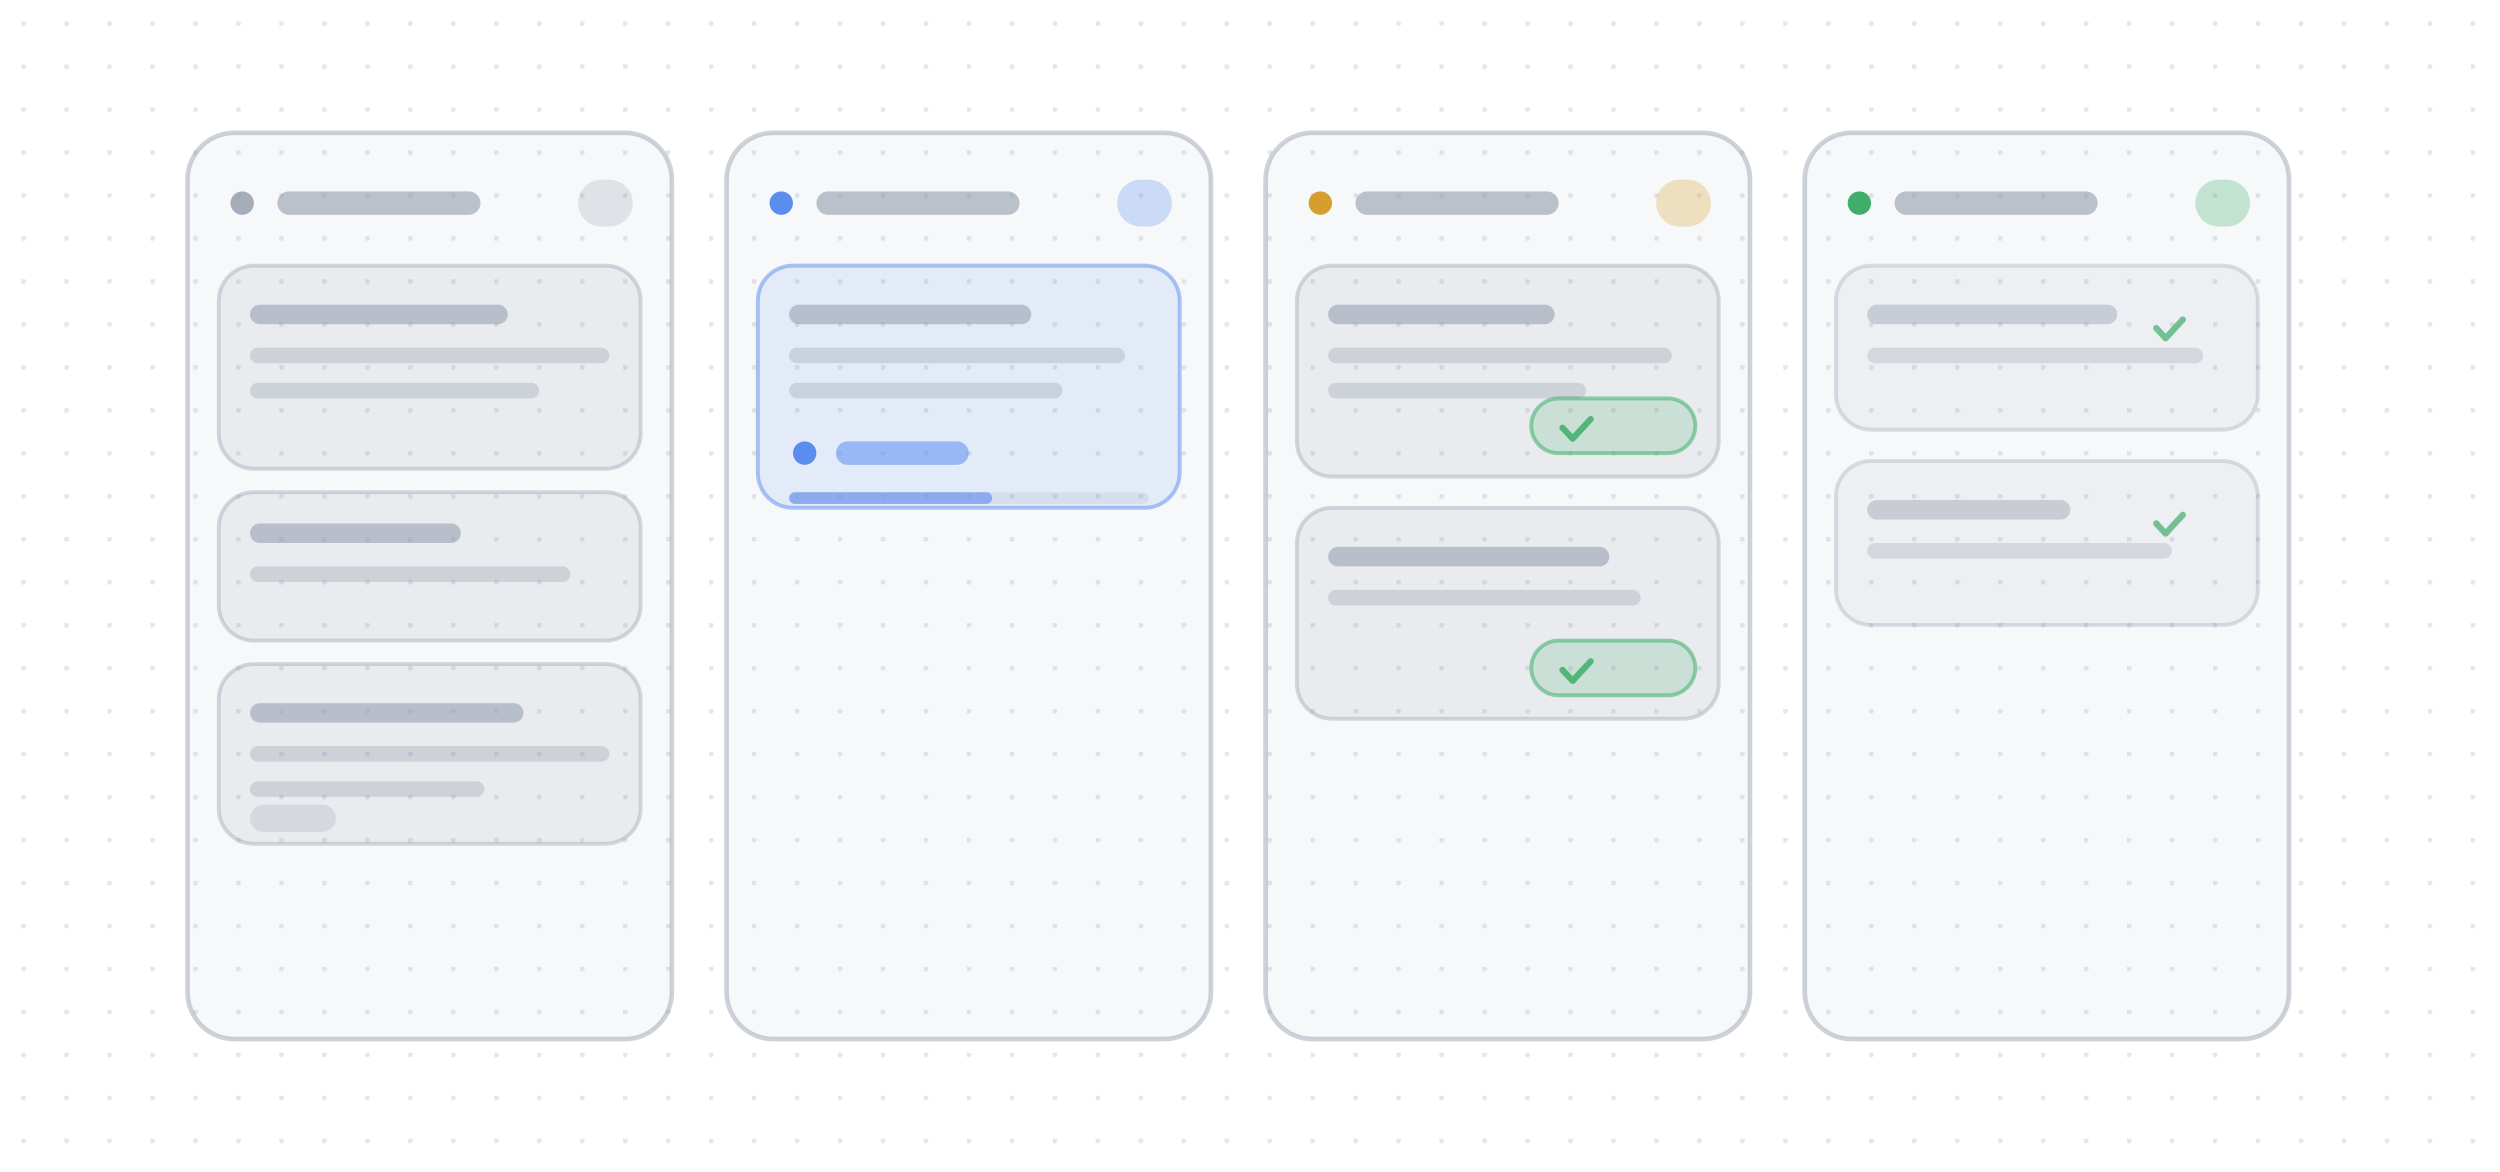
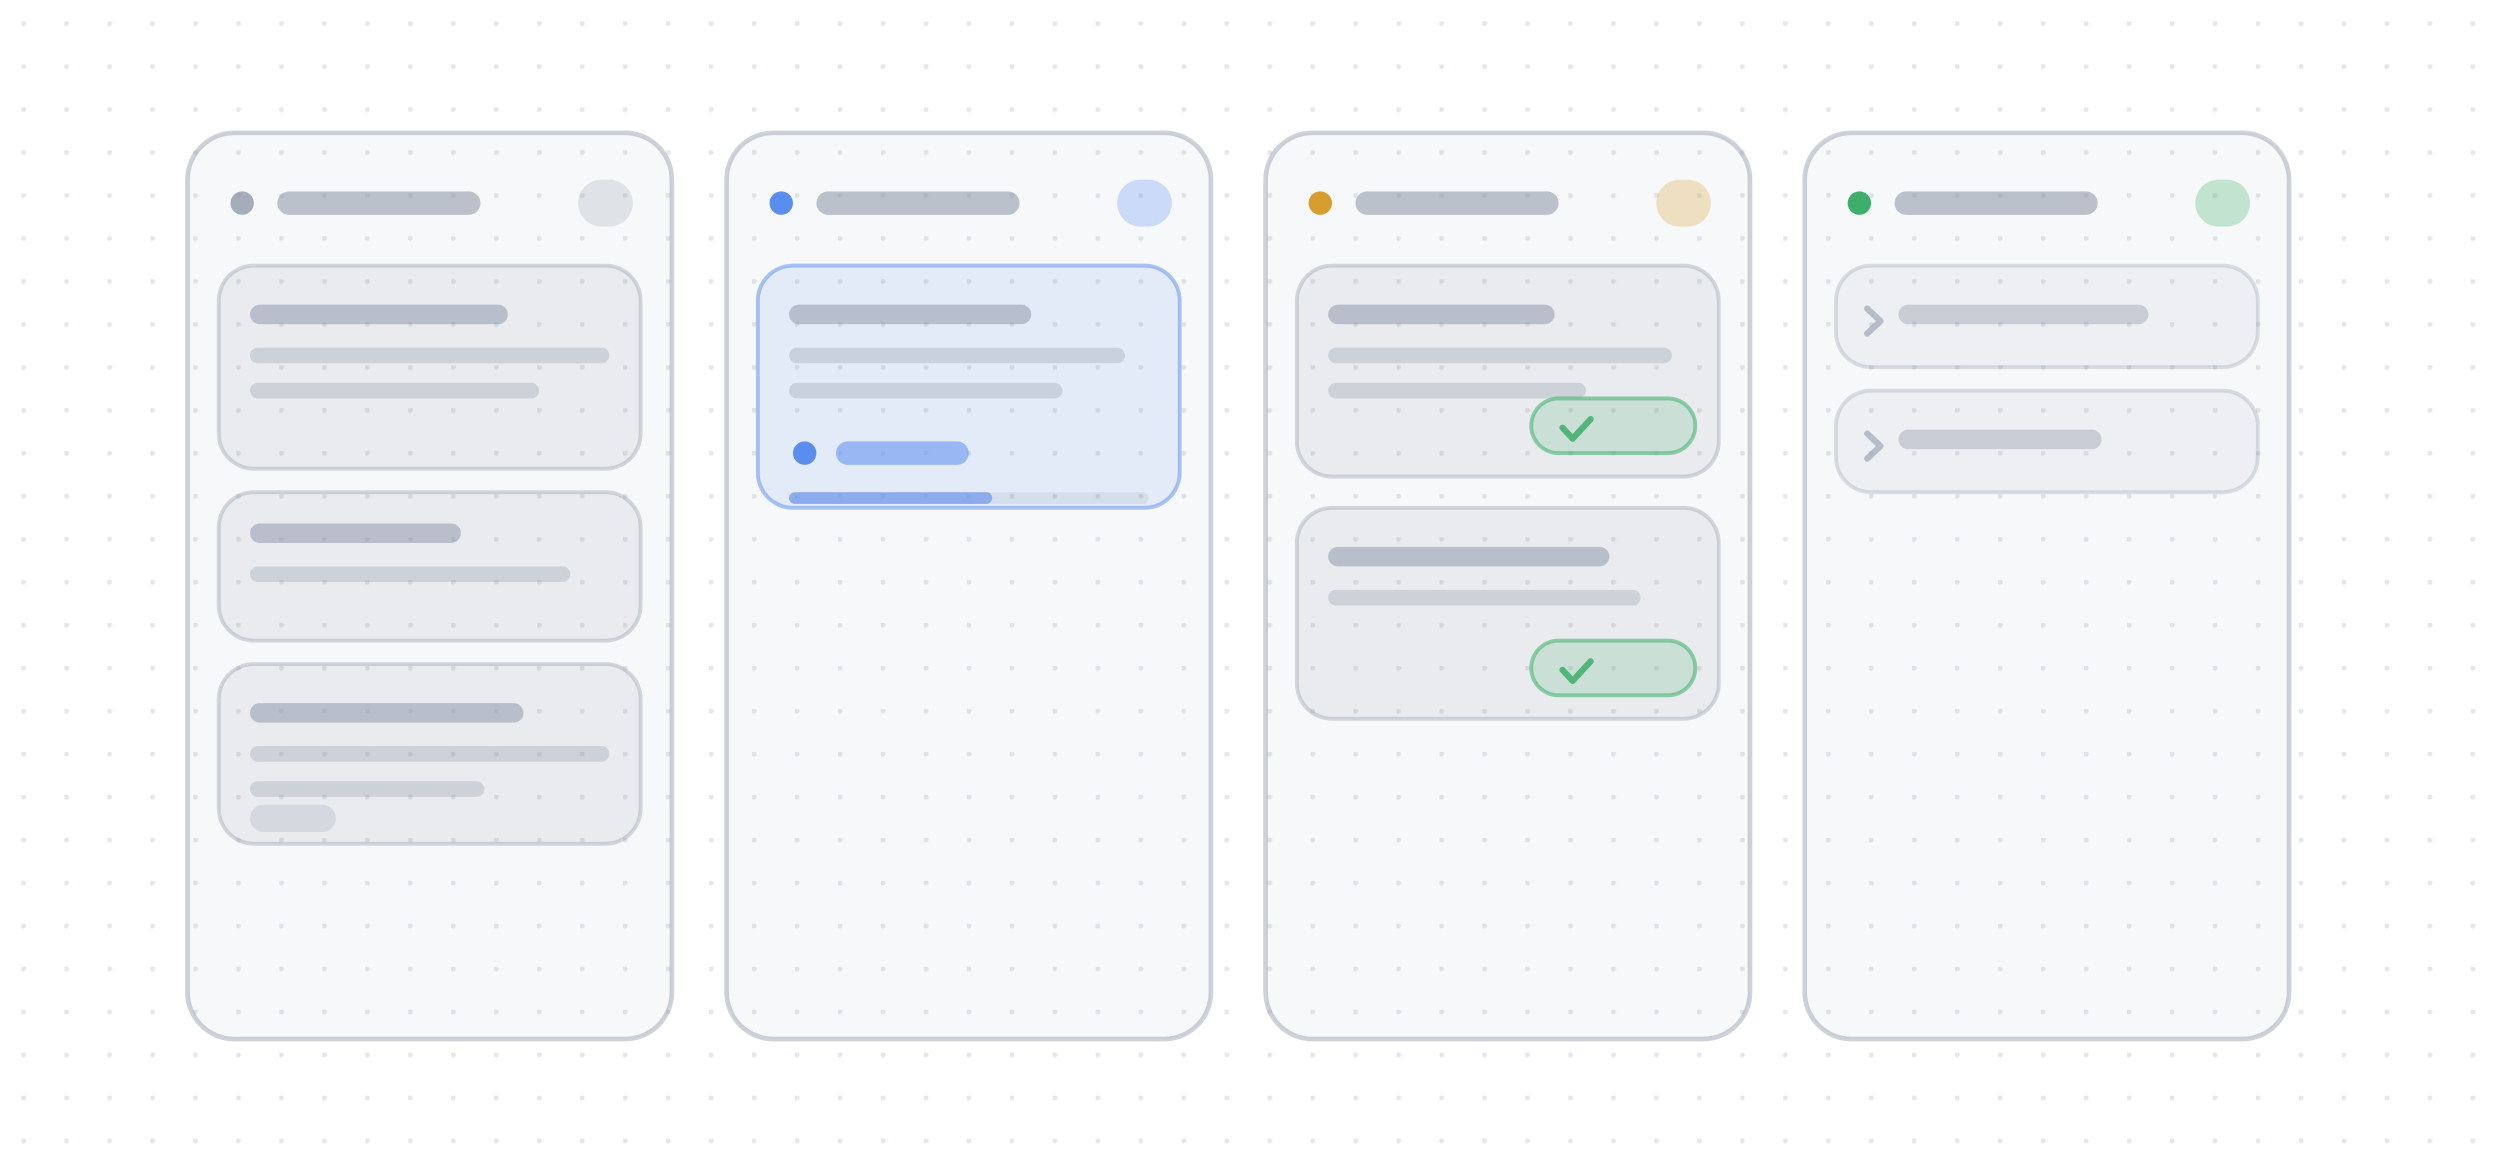
<svg xmlns="http://www.w3.org/2000/svg" width="640" height="300" viewBox="0 0 640 300">
  <defs>
    <pattern id="fxk-dots" width="11" height="11" patternUnits="userSpaceOnUse" x="5.5" y="5.5">
      <circle cx="0.5" cy="0.5" r="0.7" fill="#8a94a6" fill-opacity="0.22" />
    </pattern>
  </defs>
  <rect x="0" y="0" width="640" height="300" fill="url(#fxk-dots)" />
  <g fill="#8a94a6" fill-opacity="0.07" stroke="#8a94a6" stroke-opacity="0.42" stroke-width="1.2">
    <rect x="48" y="34" width="124" height="232" rx="12" />
    <rect x="186" y="34" width="124" height="232" rx="12" />
    <rect x="324" y="34" width="124" height="232" rx="12" />
    <rect x="462" y="34" width="124" height="232" rx="12" />
  </g>
  <g>
    <circle cx="62" cy="52" r="3" fill="#8a94a6" fill-opacity="0.75" />
    <rect x="71" y="49" width="52" height="6" rx="3" fill="#8a94a6" fill-opacity="0.55" />
    <rect x="148" y="46" width="14" height="12" rx="6" fill="#8a94a6" fill-opacity="0.22" />
    <circle cx="200" cy="52" r="3" fill="#5b8def" />
    <rect x="209" y="49" width="52" height="6" rx="3" fill="#8a94a6" fill-opacity="0.55" />
    <rect x="286" y="46" width="14" height="12" rx="6" fill="#5b8def" fill-opacity="0.28" />
    <circle cx="338" cy="52" r="3" fill="#d69e2e" />
    <rect x="347" y="49" width="52" height="6" rx="3" fill="#8a94a6" fill-opacity="0.55" />
    <rect x="424" y="46" width="14" height="12" rx="6" fill="#d69e2e" fill-opacity="0.28" />
    <circle cx="476" cy="52" r="3" fill="#3fae6a" />
    <rect x="485" y="49" width="52" height="6" rx="3" fill="#8a94a6" fill-opacity="0.55" />
    <rect x="562" y="46" width="14" height="12" rx="6" fill="#3fae6a" fill-opacity="0.28" />
  </g>
  <g fill="#8a94a6" fill-opacity="0.13" stroke="#8a94a6" stroke-opacity="0.34" stroke-width="1">
    <rect x="56" y="68" width="108" height="52" rx="9" />
    <rect x="56" y="126" width="108" height="38" rx="9" />
    <rect x="56" y="170" width="108" height="46" rx="9" />
  </g>
  <g fill="#8a94a6" fill-opacity="0.5">
    <rect x="64" y="78" width="66" height="5" rx="2.5" />
    <rect x="64" y="89" width="92" height="4" rx="2" fill-opacity="0.3" />
    <rect x="64" y="98" width="74" height="4" rx="2" fill-opacity="0.3" />
    <rect x="64" y="134" width="54" height="5" rx="2.5" />
    <rect x="64" y="145" width="82" height="4" rx="2" fill-opacity="0.3" />
    <rect x="64" y="180" width="70" height="5" rx="2.5" />
    <rect x="64" y="191" width="92" height="4" rx="2" fill-opacity="0.3" />
    <rect x="64" y="200" width="60" height="4" rx="2" fill-opacity="0.3" />
  </g>
  <g fill="#8a94a6" fill-opacity="0.2">
    <rect x="64" y="206" width="22" height="7" rx="3.5" />
  </g>
  <g fill="#5b8def" fill-opacity="0.12" stroke="#5b8def" stroke-opacity="0.5" stroke-width="1">
    <rect x="194" y="68" width="108" height="62" rx="9" />
  </g>
  <g fill="#8a94a6" fill-opacity="0.5">
    <rect x="202" y="78" width="62" height="5" rx="2.5" />
    <rect x="202" y="89" width="86" height="4" rx="2" fill-opacity="0.3" />
    <rect x="202" y="98" width="70" height="4" rx="2" fill-opacity="0.3" />
  </g>
  <g>
    <circle cx="206" cy="116" r="3" fill="#5b8def" />
    <rect x="214" y="113" width="34" height="6" rx="3" fill="#5b8def" fill-opacity="0.55" />
  </g>
  <rect x="202" y="126" width="92" height="3" rx="1.5" fill="#8a94a6" fill-opacity="0.16" />
  <rect x="202" y="126" width="52" height="3" rx="1.5" fill="#5b8def" fill-opacity="0.6" />
  <g fill="#8a94a6" fill-opacity="0.13" stroke="#8a94a6" stroke-opacity="0.34" stroke-width="1">
    <rect x="332" y="68" width="108" height="54" rx="9" />
    <rect x="332" y="130" width="108" height="54" rx="9" />
  </g>
  <g fill="#8a94a6" fill-opacity="0.5">
    <rect x="340" y="78" width="58" height="5" rx="2.5" />
    <rect x="340" y="89" width="88" height="4" rx="2" fill-opacity="0.3" />
    <rect x="340" y="98" width="66" height="4" rx="2" fill-opacity="0.3" />
    <rect x="340" y="140" width="72" height="5" rx="2.5" />
    <rect x="340" y="151" width="80" height="4" rx="2" fill-opacity="0.3" />
  </g>
  <g fill="#3fae6a" fill-opacity="0.18" stroke="#3fae6a" stroke-opacity="0.55" stroke-width="1">
    <rect x="392" y="102" width="42" height="14" rx="7" />
    <rect x="392" y="164" width="42" height="14" rx="7" />
  </g>
  <g stroke="#3fae6a" stroke-opacity="0.85" stroke-width="1.6" stroke-linecap="round" stroke-linejoin="round" fill="none">
    <path d="M400 109.5l2.6 2.8 4.6-5" />
    <path d="M400 171.5l2.6 2.8 4.6-5" />
  </g>
  <g fill="#8a94a6" fill-opacity="0.09" stroke="#8a94a6" stroke-opacity="0.28" stroke-width="1">
-     <rect x="470" y="68" width="108" height="42" rx="9" />
-     <rect x="470" y="118" width="108" height="42" rx="9" />
+     <rect x="470" y="68" width="108" height="26" rx="9" />
+     <rect x="470" y="100" width="108" height="26" rx="9" />
  </g>
  <g fill="#8a94a6" fill-opacity="0.38">
-     <rect x="478" y="78" width="64" height="5" rx="2.5" />
-     <rect x="478" y="89" width="86" height="4" rx="2" fill-opacity="0.26" />
-     <rect x="478" y="128" width="52" height="5" rx="2.5" />
-     <rect x="478" y="139" width="78" height="4" rx="2" fill-opacity="0.26" />
+     <rect x="486" y="78" width="64" height="5" rx="2.5" />
+     <rect x="486" y="110" width="52" height="5" rx="2.5" />
  </g>
-   <g stroke="#3fae6a" stroke-opacity="0.7" stroke-width="1.6" stroke-linecap="round" stroke-linejoin="round" fill="none">
-     <path d="M552 84l2.4 2.6 4.4-4.8" />
-     <path d="M552 134l2.4 2.6 4.4-4.8" />
+   <g stroke="#8a94a6" stroke-opacity="0.55" stroke-width="1.6" stroke-linecap="round" stroke-linejoin="round" fill="none">
+     <path d="M478 79l3.4 3.2-3.4 3.2" />
+     <path d="M478 111l3.4 3.2-3.4 3.2" />
  </g>
</svg>
